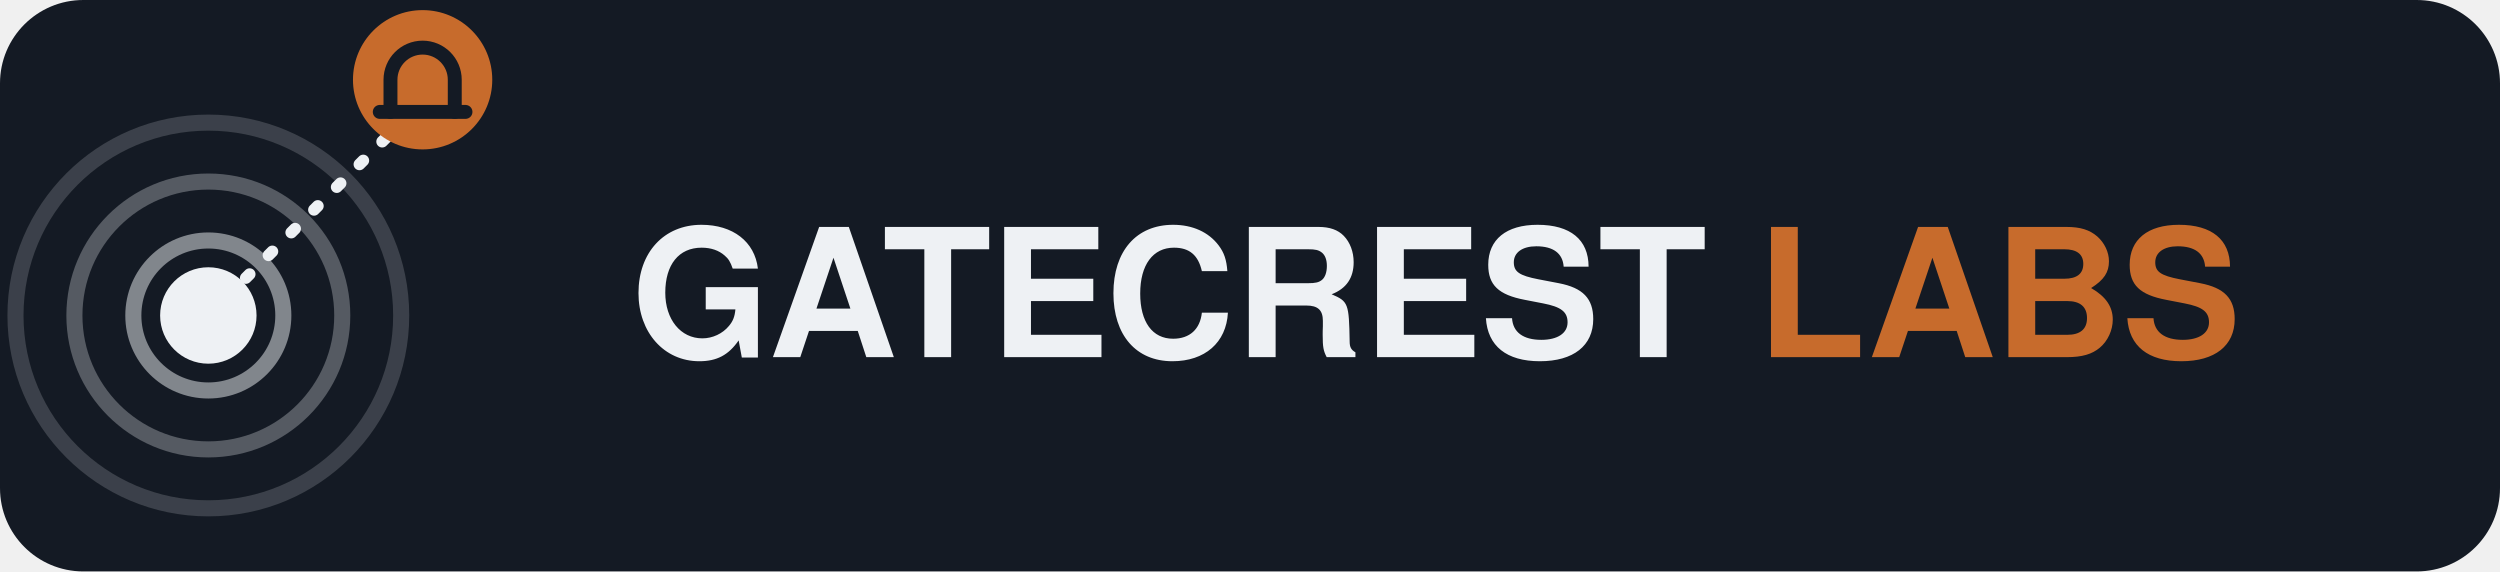
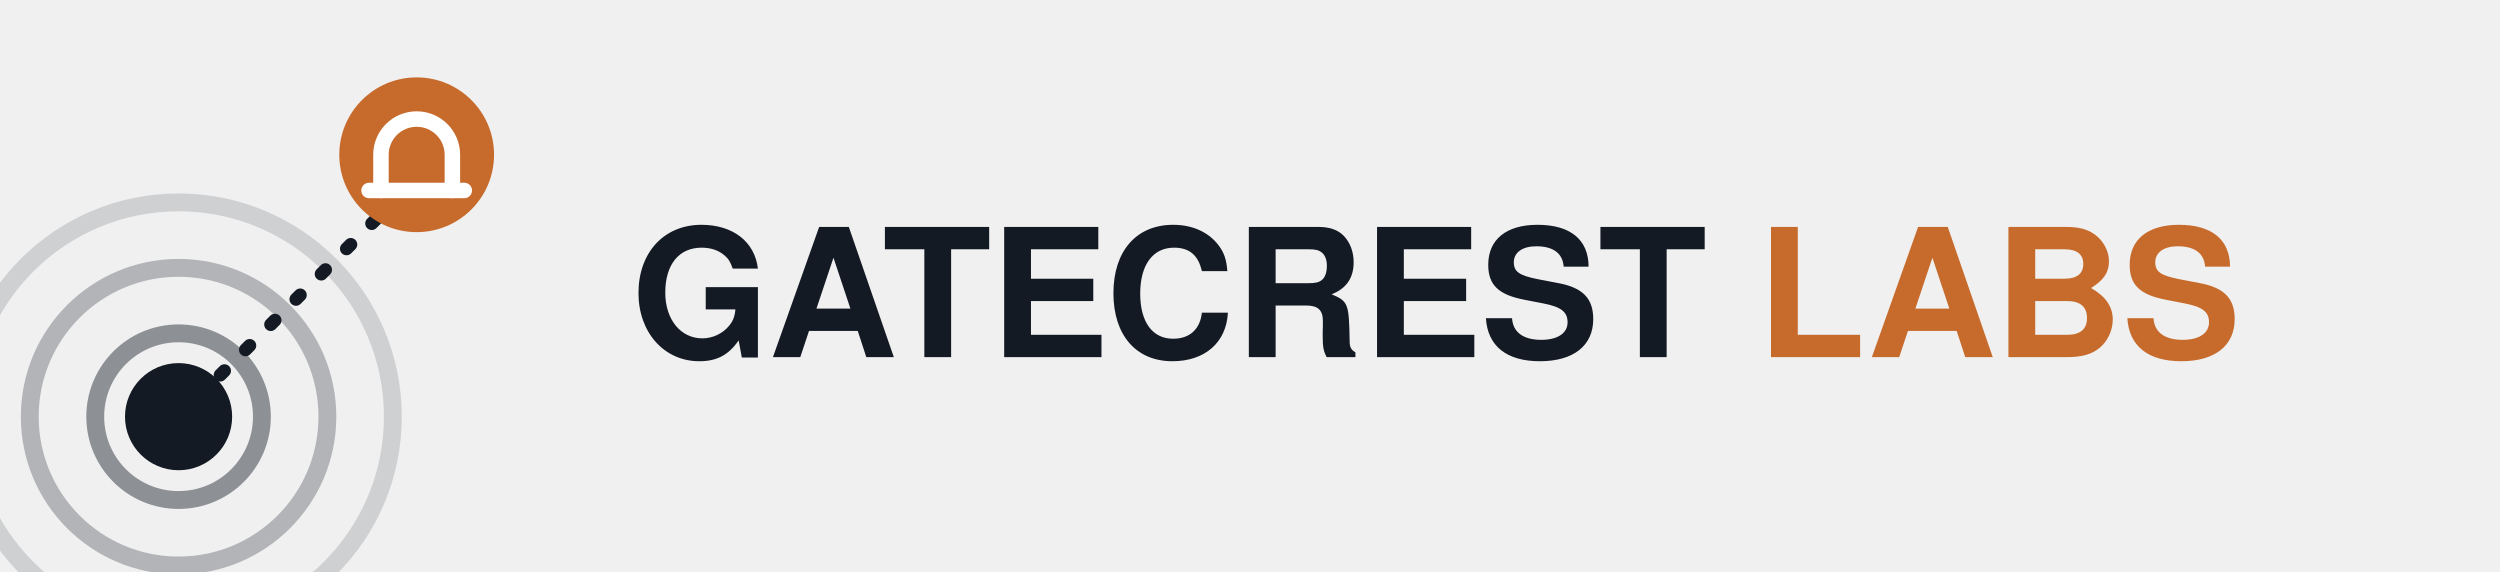
<svg xmlns="http://www.w3.org/2000/svg" viewBox="0 0 420 96">
-   <rect width="420" height="96" rx="14" fill="#141a24" />
-   <g transform="translate(8 -10) scale(0.9)">
-     <circle cx="30" cy="70" r="36" stroke="#eef1f4" stroke-width="3" opacity=".18" fill="none" />
-     <circle cx="30" cy="70" r="25" stroke="#eef1f4" stroke-width="3" opacity=".3" fill="none" />
-     <circle cx="30" cy="70" r="14" stroke="#eef1f4" stroke-width="3" opacity=".5" fill="none" />
-     <circle cx="30" cy="70" r="9" fill="#eef1f4" />
-     <line x1="37" y1="63" x2="64" y2="36" stroke="#eef1f4" stroke-width="2.2" stroke-dasharray="1 5" stroke-linecap="round" />
+   <g>
+     <circle cx="30" cy="70" r="36" stroke="#141a24" stroke-width="3" opacity=".15" fill="none" />
+     <circle cx="30" cy="70" r="25" stroke="#141a24" stroke-width="3" opacity=".28" fill="none" />
+     <circle cx="30" cy="70" r="14" stroke="#141a24" stroke-width="3" opacity=".45" fill="none" />
+     <circle cx="30" cy="70" r="9" fill="#141a24" />
+     <line x1="37" y1="63" x2="64" y2="36" stroke="#141a24" stroke-width="2.2" stroke-dasharray="1 5" stroke-linecap="round" />
    <circle cx="70" cy="26" r="13" fill="#c76b2c" />
-     <path d="M64 32 V26 A6 6 0 0 1 76 26 V32" stroke="#141a24" stroke-width="2.6" stroke-linecap="round" fill="none" />
-     <line x1="62" y1="32" x2="78" y2="32" stroke="#141a24" stroke-width="2.6" stroke-linecap="round" />
+     <path d="M64 32 V26 A6 6 0 0 1 76 26 V32" stroke="#ffffff" stroke-width="2.6" stroke-linecap="round" fill="none" />
+     <line x1="62" y1="32" x2="78" y2="32" stroke="#ffffff" stroke-width="2.6" stroke-linecap="round" />
  </g>
-   <text x="106" y="60" font-family="Space Grotesk, Segoe UI, Helvetica, Arial, sans-serif" font-size="30" font-weight="700" fill="#eef1f4">GATECREST <tspan fill="#c76b2c">LABS</tspan>
+   <text x="106" y="60" font-family="Space Grotesk, Segoe UI, Helvetica, Arial, sans-serif" font-size="30" font-weight="700" fill="#141a24">GATECREST <tspan fill="#c76b2c">LABS</tspan>
  </text>
</svg>
